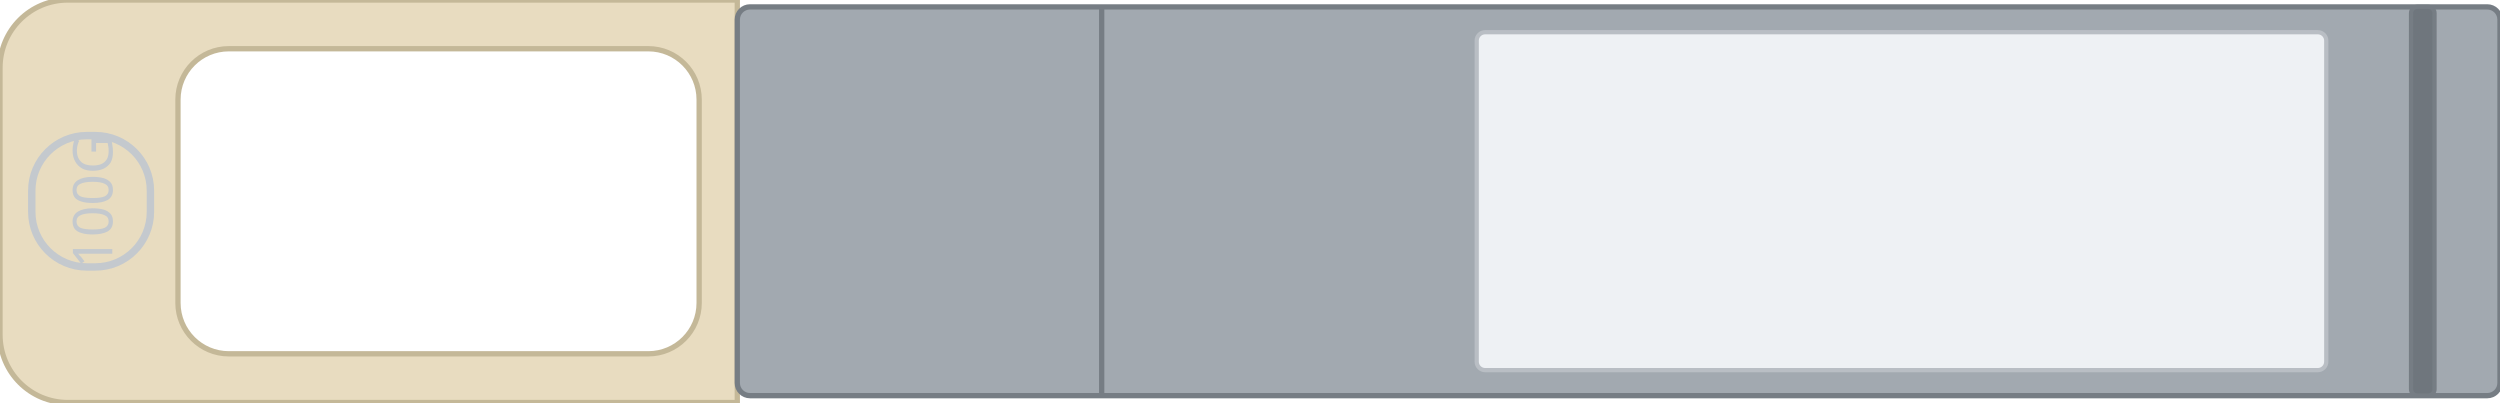
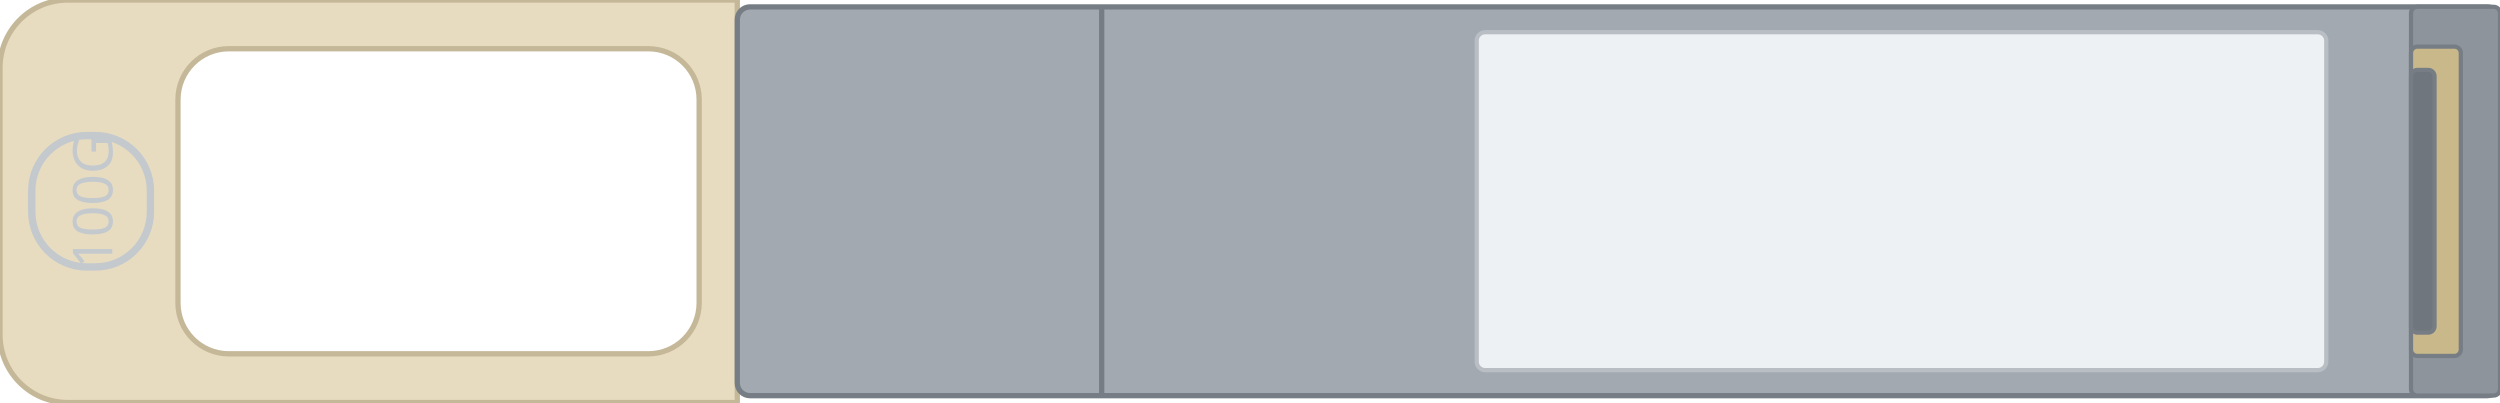
<svg xmlns="http://www.w3.org/2000/svg" width="118.0mm" height="19.0mm" viewBox="0 0 118.0 19.0">
  <path id="tab" fill-rule="evenodd" fill="#e8dcc0" stroke="#c4b898" stroke-width="0.25" d="M 3.2 0 H 34.8 V 19.0 H 3.2 A 3.2 3.2 0 0 1 0 15.8 V 3.2 A 3.2 3.2 0 0 1 3.2 0 Z M 10.80 2.3 H 30.60 A 2.4 2.4 0 0 1 33.00 4.70 V 14.30 A 2.4 2.4 0 0 1 30.60 16.70 H 10.80 A 2.4 2.4 0 0 1 8.40 14.30 V 4.70 A 2.4 2.4 0 0 1 10.80 2.3 Z" />
  <rect id="speed-pad" x="1.5" y="6.40" width="5.6" height="6.2" rx="2.6" fill="none" stroke="#c4c9ce" stroke-width="0.35" />
  <text id="speed" x="4.3" y="10.50" font-family="sans-serif" font-size="2.6" text-anchor="middle" fill="#c4c9ce" transform="rotate(-90 4.3 9.50)">100G</text>
  <rect id="body" x="34.8" y="0.325" width="83.2" height="18.35" rx="0.6" fill="#a2a9b0" stroke="#767d84" stroke-width="0.25" />
  <rect id="label" x="69.70" y="1.52" width="40.1" height="15.95" rx="0.4" fill="#eef1f4" stroke="#b9bec4" stroke-width="0.2" />
-   <rect id="d-shell" x="113.80" y="0.32" width="1.11" height="18.35" rx="0.3" fill="#6f767d" stroke="#767d84" stroke-width="0.2" />
+   <rect id="d-shell" x="113.80" y="0.32" width="4.20" height="18.35" rx="0.3" fill="#8d949c" stroke="#767d84" stroke-width="0.2" />
+   <rect id="d-pcb" x="113.80" y="2.20" width="2.35" height="14.60" rx="0.3" fill="#c9b98a" stroke="#767d84" stroke-width="0.2" />
+   <rect id="d-plate" x="113.80" y="3.30" width="1.11" height="12.40" rx="0.3" fill="#6f767d" stroke="#767d84" stroke-width="0.2" />
  <line id="height-step" x1="52.0" y1="0.32" x2="52.0" y2="18.68" stroke="#767d84" stroke-width="0.25" />
</svg>
